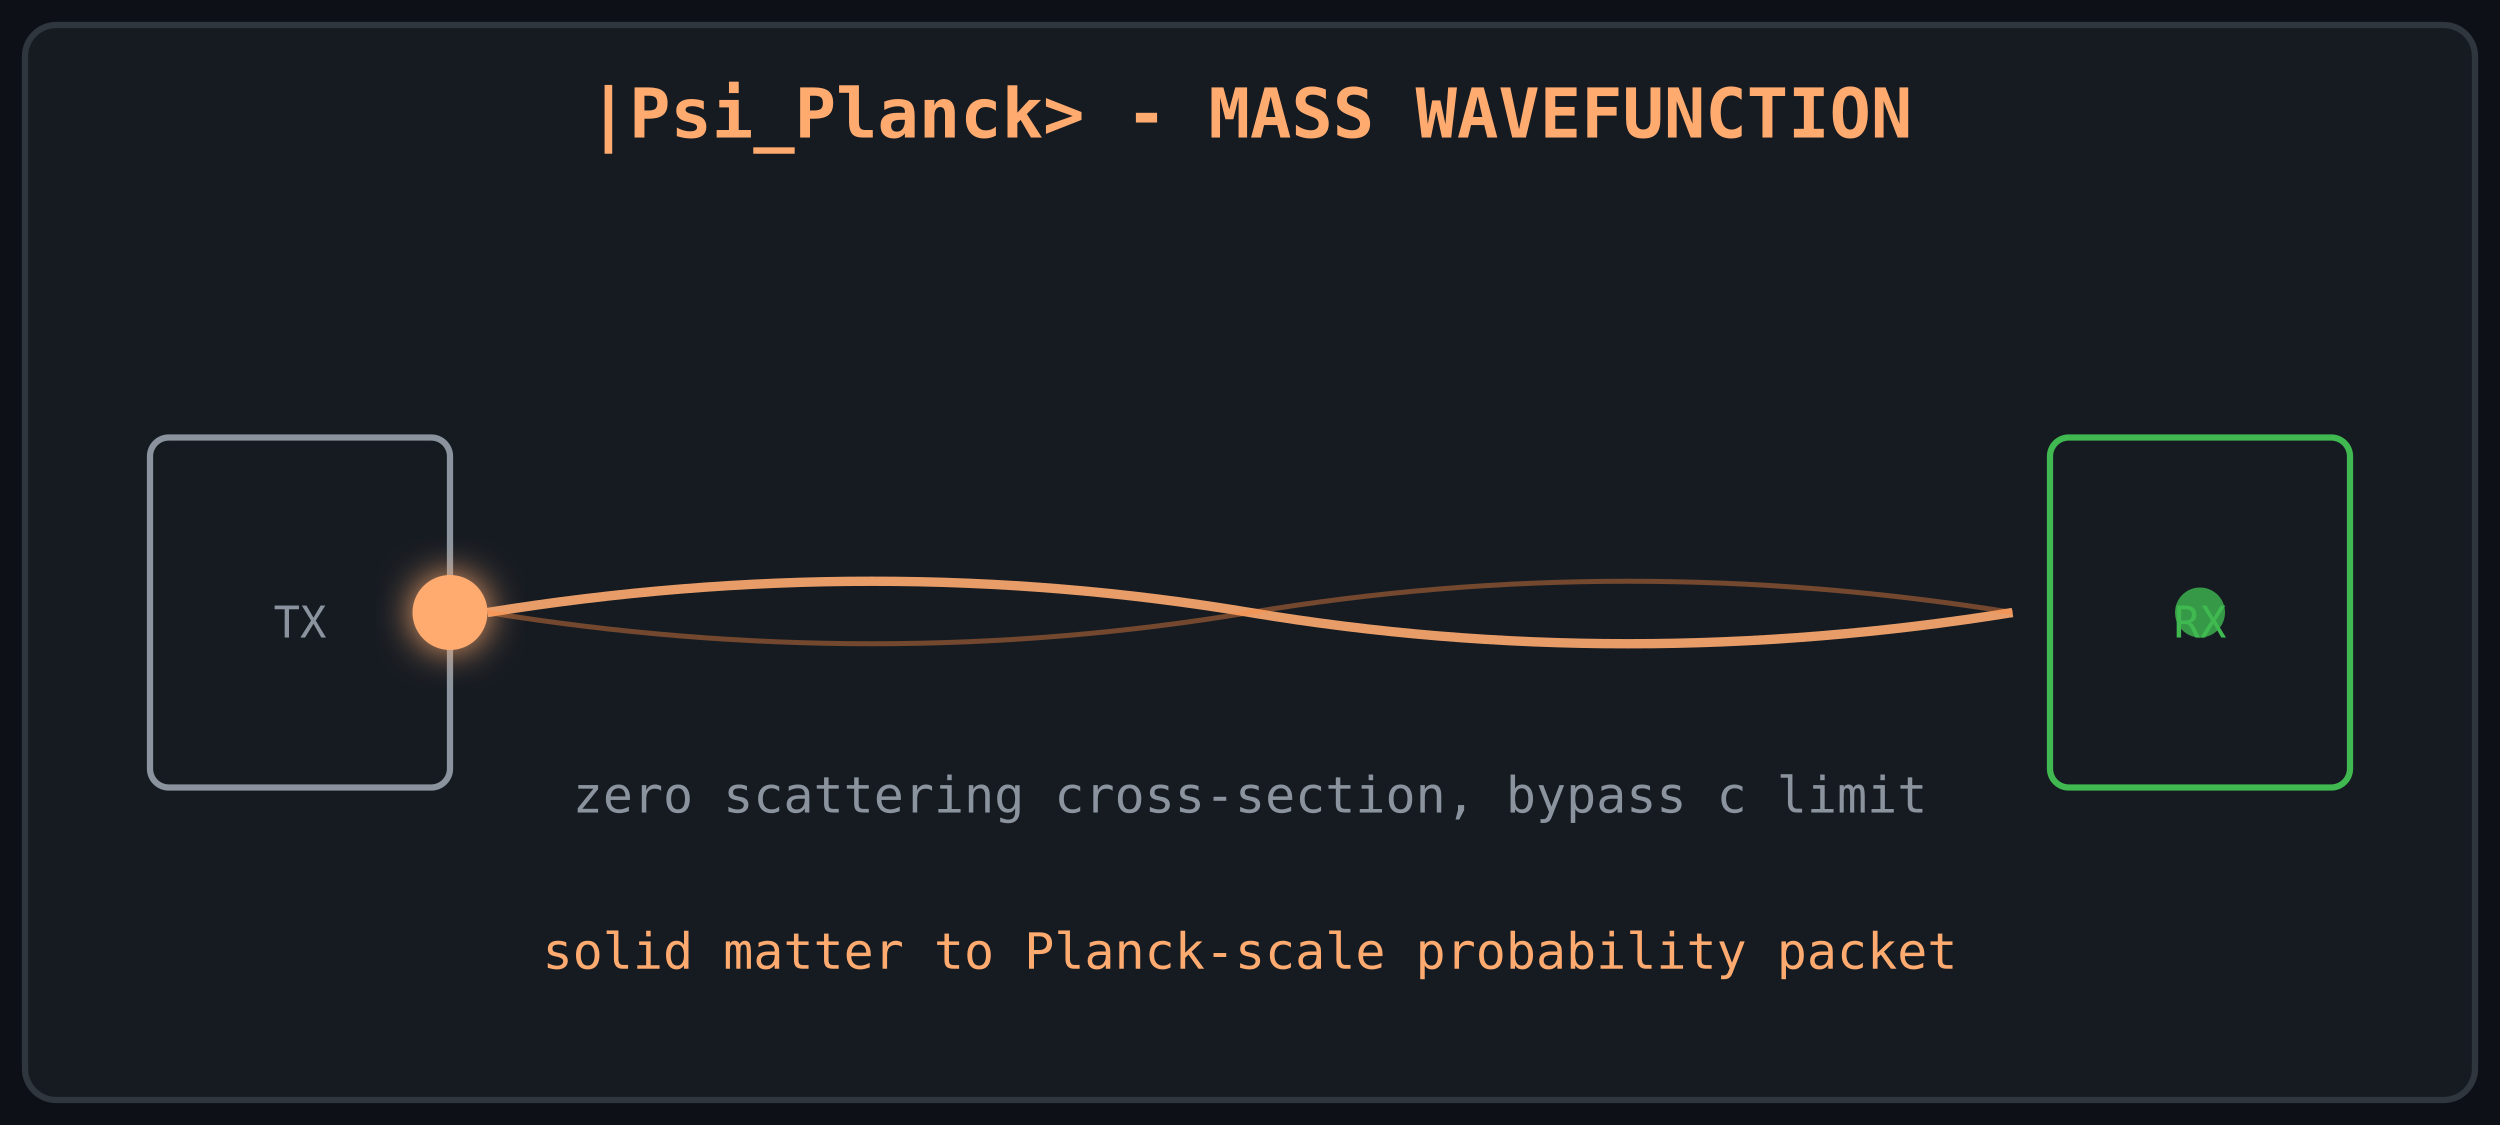
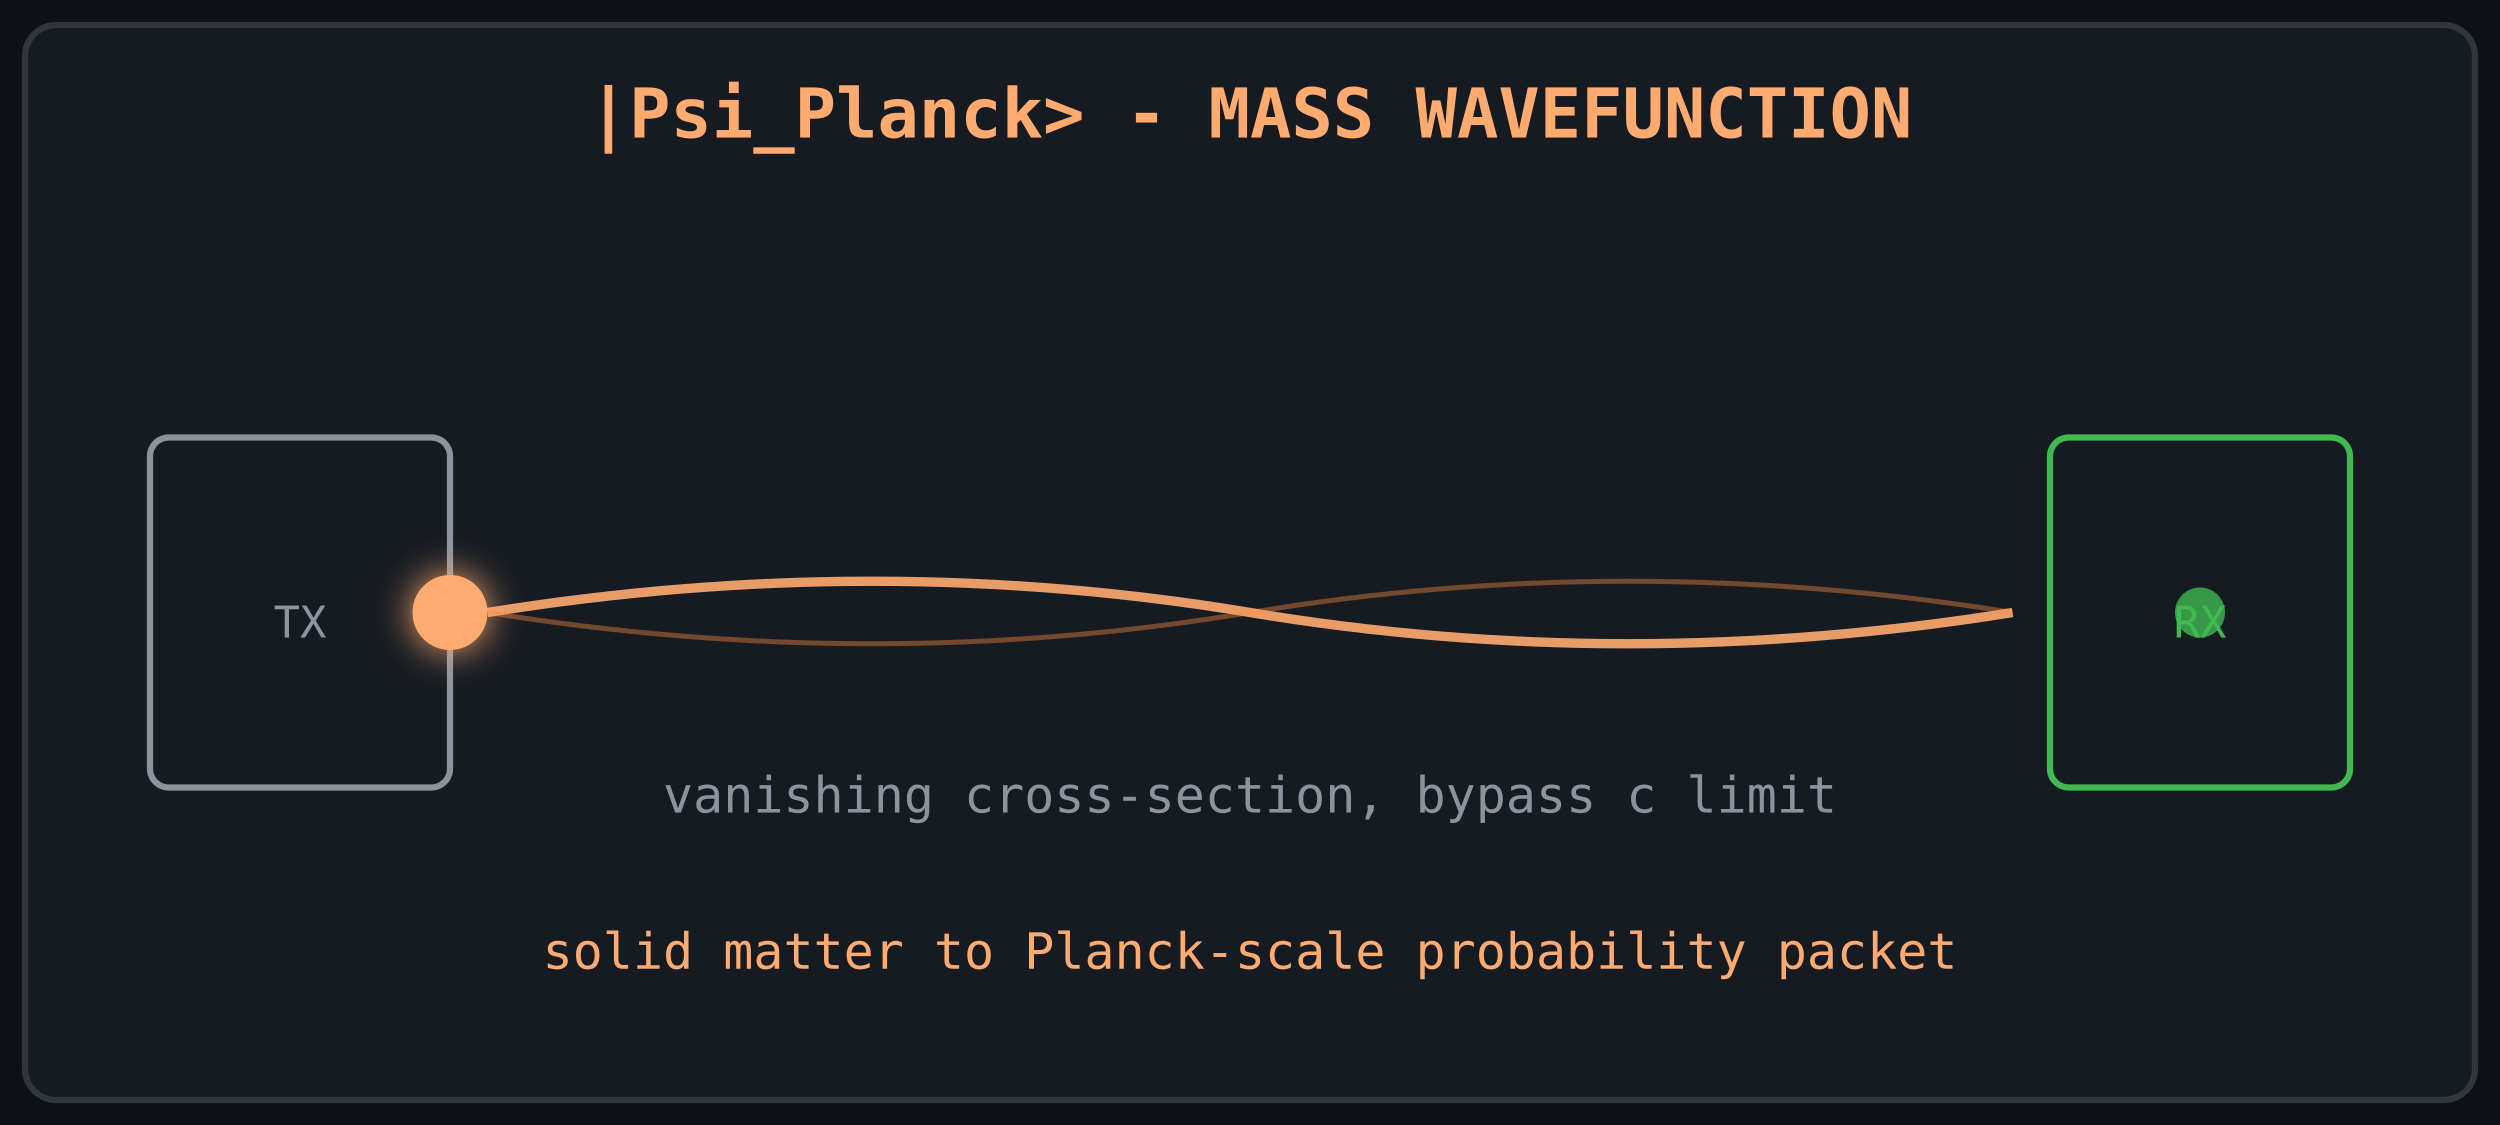
<svg xmlns="http://www.w3.org/2000/svg" viewBox="0 0 400 180" role="img" aria-labelledby="title desc">
  <defs>
    <filter id="glow" x="-50%" y="-50%" width="200%" height="200%">
      <feGaussianBlur stdDeviation="3" result="b" />
      <feMerge>
        <feMergeNode in="b" />
        <feMergeNode in="SourceGraphic" />
      </feMerge>
    </filter>
  </defs>
  <rect width="400" height="180" fill="#0d1117" />
  <rect x="4" y="4" width="392" height="172" rx="5" fill="#161b22" stroke="#30363d" />
  <text x="200" y="22" text-anchor="middle" fill="#ffab70" font-family="ui-monospace,Cascadia Mono,Consolas,Segoe UI Mono,monospace" font-size="11" font-weight="600">|Psi_Planck&gt; - MASS WAVEFUNCTION</text>
  <rect x="24" y="70" width="48" height="56" rx="3" fill="none" stroke="#8b949e" stroke-width="1" />
  <text x="48" y="102" text-anchor="middle" fill="#8b949e" font-family="ui-monospace,Cascadia Mono,Consolas,Segoe UI Mono,monospace" font-size="7">TX</text>
  <rect x="328" y="70" width="48" height="56" rx="3" fill="none" stroke="#3fb950" stroke-width="1" />
  <text x="352" y="102" text-anchor="middle" fill="#3fb950" font-family="ui-monospace,Cascadia Mono,Consolas,Segoe UI Mono,monospace" font-size="7">RX</text>
  <circle cx="72" cy="98" r="6" fill="#ffab70" filter="url(#glow)" />
  <path d="M78 98 Q140 88 200 98 T322 98" fill="none" stroke="#ffab70" stroke-width="1.5" opacity="0.9" />
  <path d="M78 98 Q140 108 200 98 T322 98" fill="none" stroke="#ff8c42" stroke-width="0.8" opacity="0.4" />
  <circle cx="352" cy="98" r="4" fill="#3fb950" opacity="0.8" />
-   <text x="200" y="130" text-anchor="middle" fill="#8b949e" font-family="ui-monospace,Cascadia Mono,Consolas,Segoe UI Mono,monospace" font-size="8">zero scattering cross-section, bypass c limit</text>
+   <text x="200" y="130" text-anchor="middle" fill="#8b949e" font-family="ui-monospace,Cascadia Mono,Consolas,Segoe UI Mono,monospace" font-size="8">vanishing cross-section, bypass c limit</text>
  <text x="200" y="155" text-anchor="middle" fill="#ffab70" font-family="ui-monospace,Cascadia Mono,Consolas,Segoe UI Mono,monospace" font-size="8">solid matter to Planck-scale probability packet</text>
</svg>
